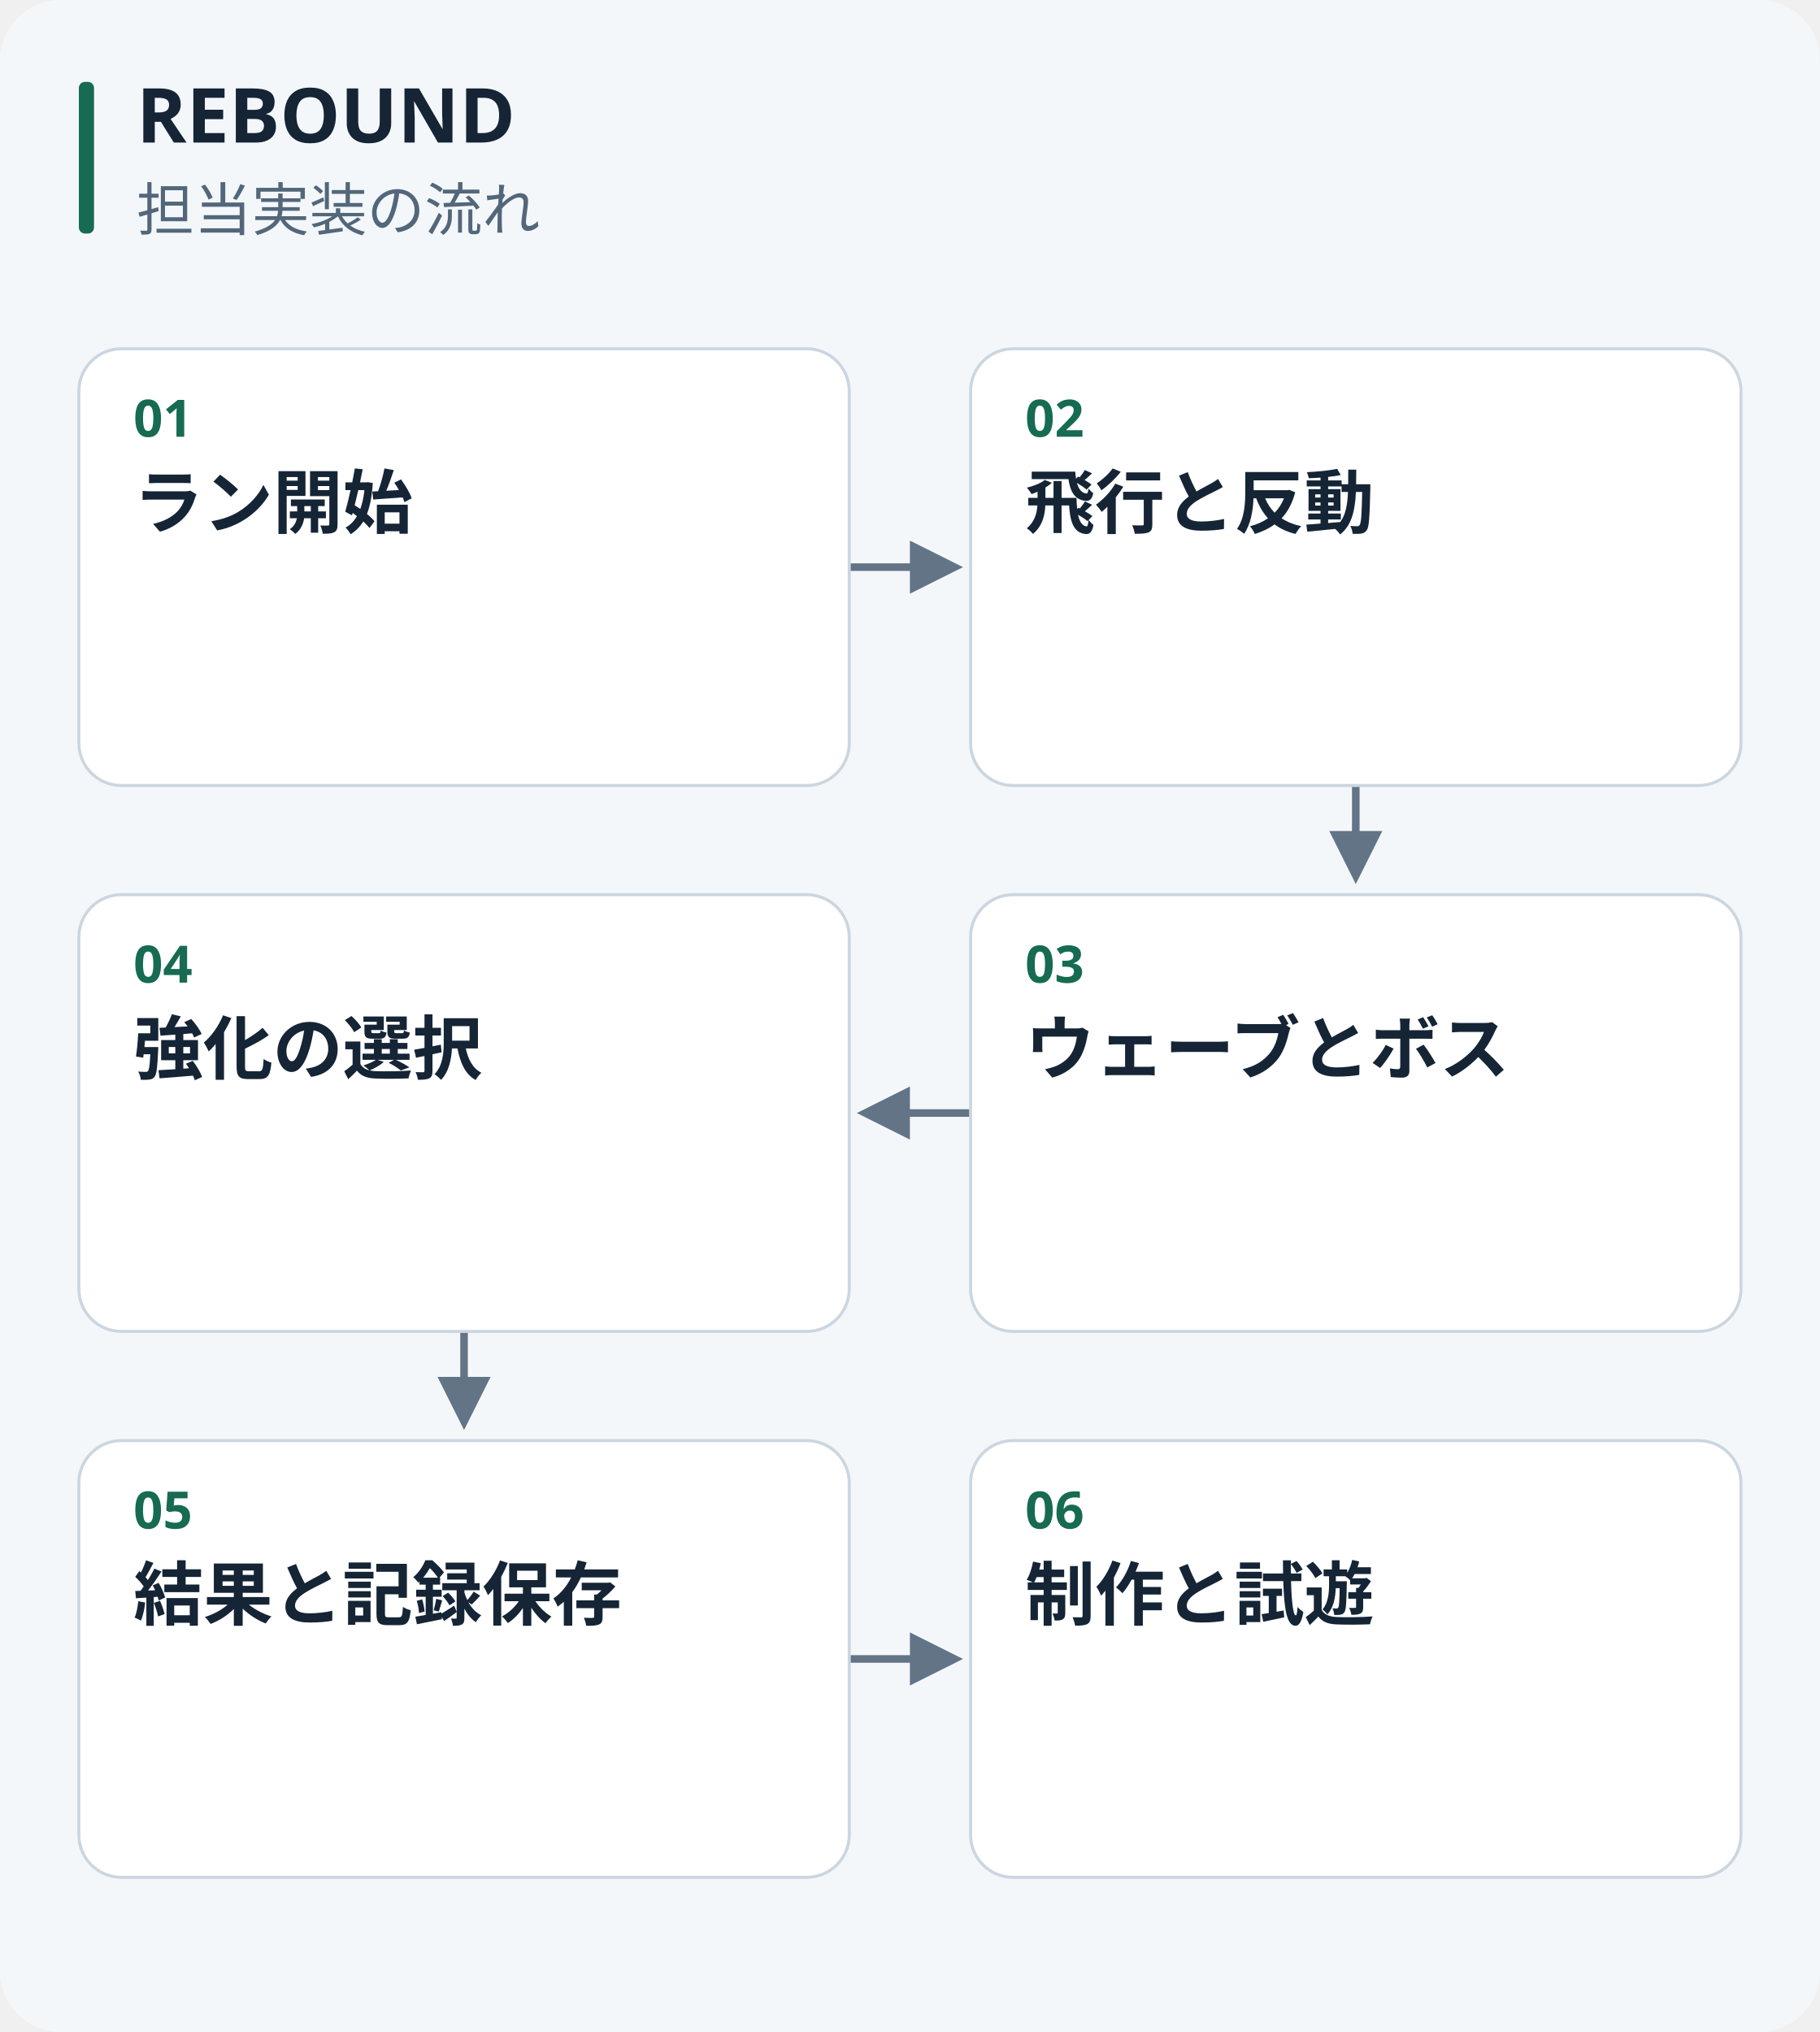
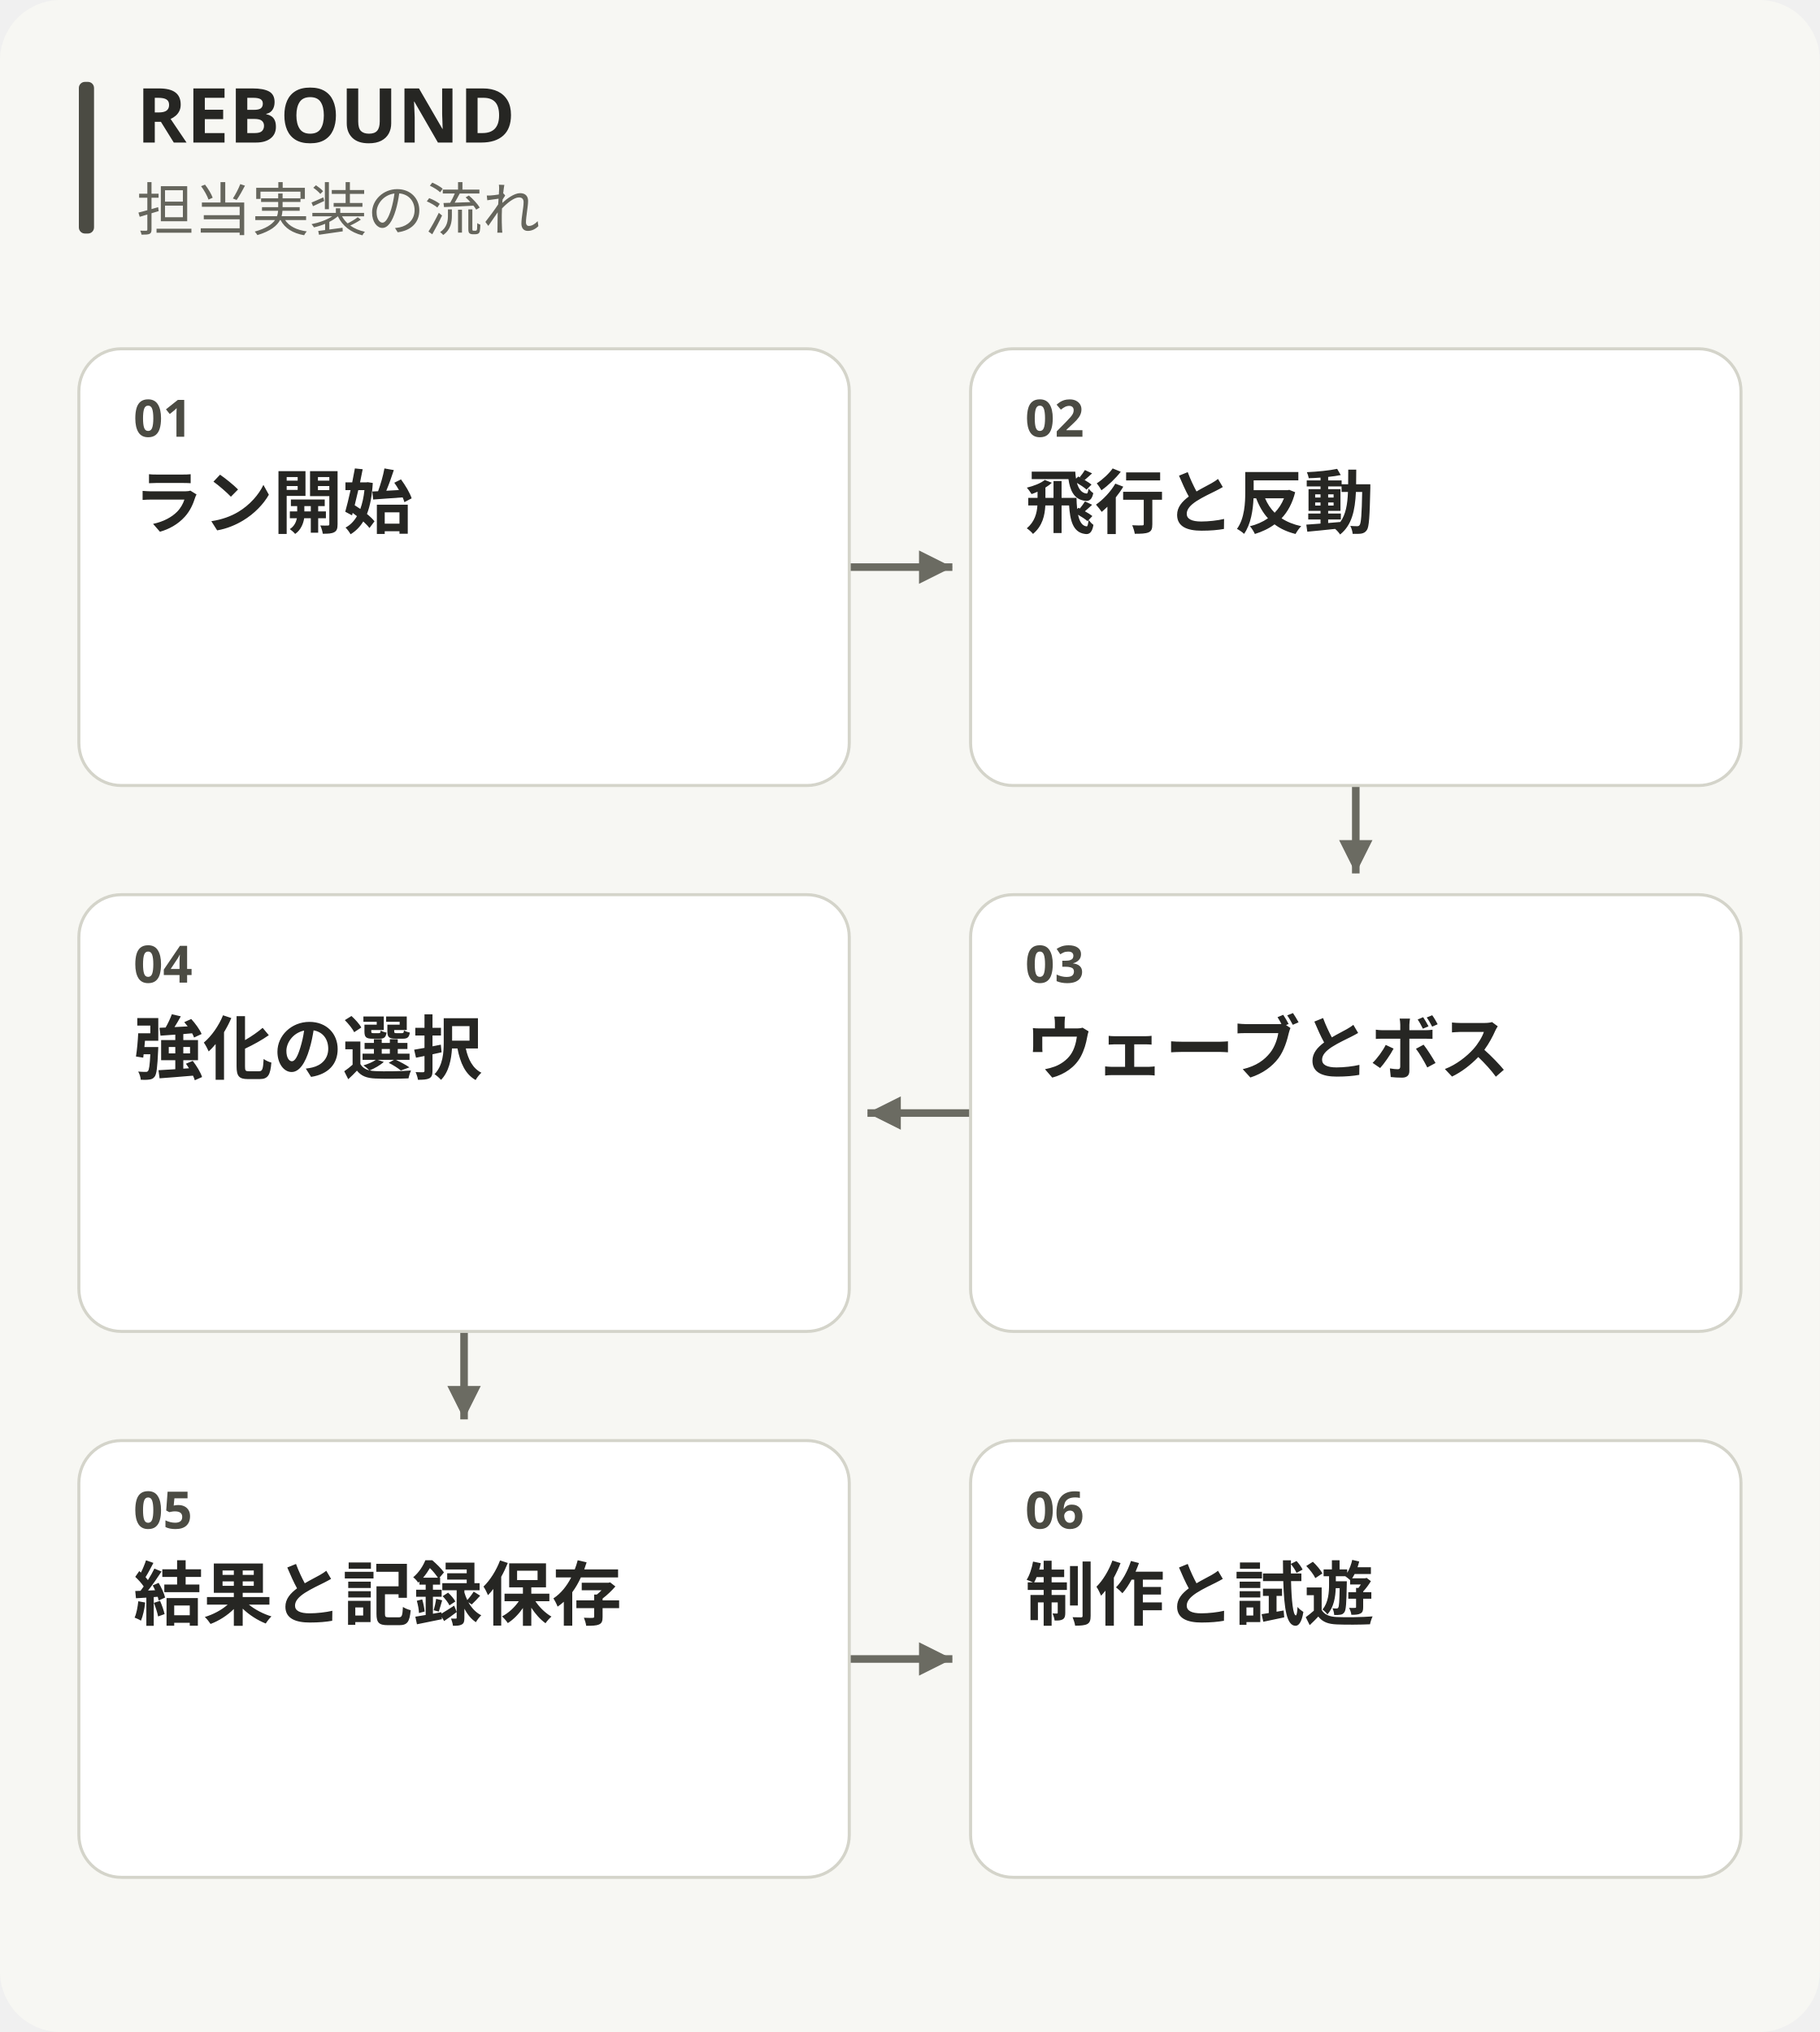
<svg xmlns="http://www.w3.org/2000/svg" width="600" height="670" viewBox="0 0 600 670" role="img" aria-labelledby="title desc">
-   <defs>
-     <marker id="arrow" viewBox="0 0 10 10" refX="8" refY="5" markerWidth="7" markerHeight="7" orient="auto-start-reverse">
-       <path d="M0 0 L10 5 L0 10Z" fill="#637487" />
-     </marker>
-   </defs>
-   <rect width="600" height="100%" rx="20" fill="#f4f7fa" />
-   <rect x="26" y="27" width="5" height="50" rx="2" fill="#166b52" />
-   <text x="45" y="47" fill="#152536" font-size="25" font-weight="700" font-family="Segoe UI,Malgun Gothic,Yu Gothic,sans-serif">REBOUND</text>
-   <text x="45" y="76" fill="#53677b" font-size="19" font-family="Segoe UI,Malgun Gothic,Yu Gothic,sans-serif">担当実装の流れ</text>
-   <path d="M280 187 H314" fill="none" stroke="#637487" stroke-width="2.5" marker-end="url(#arrow)" />
-   <path d="M447 259 V288" fill="none" stroke="#637487" stroke-width="2.5" marker-end="url(#arrow)" />
-   <path d="M320 367 H286" fill="none" stroke="#637487" stroke-width="2.5" marker-end="url(#arrow)" />
-   <path d="M153 439 V468" fill="none" stroke="#637487" stroke-width="2.5" marker-end="url(#arrow)" />
-   <path d="M280 547 H314" fill="none" stroke="#637487" stroke-width="2.5" marker-end="url(#arrow)" />
-   <rect x="26" y="115" width="254" height="144" rx="14" fill="#fff" stroke="#cbd6e0" />
-   <text x="44" y="144" font-size="17" font-weight="700" fill="#166b52" font-family="Segoe UI,sans-serif">01</text>
-   <text x="44" y="174" fill="#152536" font-size="23" font-weight="600" font-family="Segoe UI,Malgun Gothic,Yu Gothic,sans-serif">ラン開始</text>
-   <rect x="320" y="115" width="254" height="144" rx="14" fill="#fff" stroke="#cbd6e0" />
-   <text x="338" y="144" font-size="17" font-weight="700" fill="#166b52" font-family="Segoe UI,sans-serif">02</text>
-   <text x="338" y="174" fill="#152536" font-size="23" font-weight="600" font-family="Segoe UI,Malgun Gothic,Yu Gothic,sans-serif">飛行と反動</text>
-   <rect x="320" y="295" width="254" height="144" rx="14" fill="#fff" stroke="#cbd6e0" />
-   <text x="338" y="324" font-size="17" font-weight="700" fill="#166b52" font-family="Segoe UI,sans-serif">03</text>
-   <text x="338" y="354" fill="#152536" font-size="23" font-weight="600" font-family="Segoe UI,Malgun Gothic,Yu Gothic,sans-serif">ウェーブとボス</text>
-   <rect x="26" y="295" width="254" height="144" rx="14" fill="#fff" stroke="#cbd6e0" />
-   <text x="44" y="324" font-size="17" font-weight="700" fill="#166b52" font-family="Segoe UI,sans-serif">04</text>
-   <text x="44" y="354" fill="#152536" font-size="23" font-weight="600" font-family="Segoe UI,Malgun Gothic,Yu Gothic,sans-serif">強化の選択</text>
-   <rect x="26" y="475" width="254" height="144" rx="14" fill="#fff" stroke="#cbd6e0" />
-   <text x="44" y="504" font-size="17" font-weight="700" fill="#166b52" font-family="Segoe UI,sans-serif">05</text>
-   <text x="44" y="534" fill="#152536" font-size="23" font-weight="600" font-family="Segoe UI,Malgun Gothic,Yu Gothic,sans-serif">結果と記録保存</text>
-   <rect x="320" y="475" width="254" height="144" rx="14" fill="#fff" stroke="#cbd6e0" />
-   <text x="338" y="504" font-size="17" font-weight="700" fill="#166b52" font-family="Segoe UI,sans-serif">06</text>
-   <text x="338" y="534" fill="#152536" font-size="23" font-weight="600" font-family="Segoe UI,Malgun Gothic,Yu Gothic,sans-serif">制作と試遊</text>
+   <rect width="600" height="100%" rx="20" fill="#f7f7f3" />
+   <rect x="26" y="27" width="5" height="50" rx="2" fill="#4b4b43" />
+   <text x="45" y="47" fill="#262623" font-size="25" font-weight="700" font-family="Yu Gothic,Meiryo,Hiragino Kaku Gothic ProN,sans-serif">REBOUND</text>
+   <text x="45" y="76" fill="#66665d" font-size="19" font-family="Yu Gothic,Meiryo,Hiragino Kaku Gothic ProN,sans-serif">担当実装の流れ</text>
+   <path d="M280 187 H314" fill="none" stroke="#6b6b62" stroke-width="2.5" stroke-linejoin="round" />
+   <polygon points="314,187 303,181.5 303,192.5" fill="#6b6b62" />
+   <path d="M447 259 V288" fill="none" stroke="#6b6b62" stroke-width="2.5" stroke-linejoin="round" />
+   <polygon points="447,288 452.5,277 441.5,277" fill="#6b6b62" />
+   <path d="M320 367 H286" fill="none" stroke="#6b6b62" stroke-width="2.5" stroke-linejoin="round" />
+   <polygon points="286,367 297,372.5 297,361.5" fill="#6b6b62" />
+   <path d="M153 439 V468" fill="none" stroke="#6b6b62" stroke-width="2.5" stroke-linejoin="round" />
+   <polygon points="153,468 158.5,457 147.5,457" fill="#6b6b62" />
+   <path d="M280 547 H314" fill="none" stroke="#6b6b62" stroke-width="2.5" stroke-linejoin="round" />
+   <polygon points="314,547 303,541.5 303,552.5" fill="#6b6b62" />
+   <rect x="26" y="115" width="254" height="144" rx="14" fill="#fff" stroke="#d4d4ca" />
+   <text x="44" y="144" font-size="17" font-weight="700" fill="#4b4b43" font-family="Yu Gothic,Meiryo,Hiragino Kaku Gothic ProN,sans-serif">01</text>
+   <text x="44" y="174" fill="#262623" font-size="23" font-weight="600" font-family="Yu Gothic,Meiryo,Hiragino Kaku Gothic ProN,sans-serif">ラン開始</text>
+   <rect x="320" y="115" width="254" height="144" rx="14" fill="#fff" stroke="#d4d4ca" />
+   <text x="338" y="144" font-size="17" font-weight="700" fill="#4b4b43" font-family="Yu Gothic,Meiryo,Hiragino Kaku Gothic ProN,sans-serif">02</text>
+   <text x="338" y="174" fill="#262623" font-size="23" font-weight="600" font-family="Yu Gothic,Meiryo,Hiragino Kaku Gothic ProN,sans-serif">飛行と反動</text>
+   <rect x="320" y="295" width="254" height="144" rx="14" fill="#fff" stroke="#d4d4ca" />
+   <text x="338" y="324" font-size="17" font-weight="700" fill="#4b4b43" font-family="Yu Gothic,Meiryo,Hiragino Kaku Gothic ProN,sans-serif">03</text>
+   <text x="338" y="354" fill="#262623" font-size="23" font-weight="600" font-family="Yu Gothic,Meiryo,Hiragino Kaku Gothic ProN,sans-serif">ウェーブとボス</text>
+   <rect x="26" y="295" width="254" height="144" rx="14" fill="#fff" stroke="#d4d4ca" />
+   <text x="44" y="324" font-size="17" font-weight="700" fill="#4b4b43" font-family="Yu Gothic,Meiryo,Hiragino Kaku Gothic ProN,sans-serif">04</text>
+   <text x="44" y="354" fill="#262623" font-size="23" font-weight="600" font-family="Yu Gothic,Meiryo,Hiragino Kaku Gothic ProN,sans-serif">強化の選択</text>
+   <rect x="26" y="475" width="254" height="144" rx="14" fill="#fff" stroke="#d4d4ca" />
+   <text x="44" y="504" font-size="17" font-weight="700" fill="#4b4b43" font-family="Yu Gothic,Meiryo,Hiragino Kaku Gothic ProN,sans-serif">05</text>
+   <text x="44" y="534" fill="#262623" font-size="23" font-weight="600" font-family="Yu Gothic,Meiryo,Hiragino Kaku Gothic ProN,sans-serif">結果と記録保存</text>
+   <rect x="320" y="475" width="254" height="144" rx="14" fill="#fff" stroke="#d4d4ca" />
+   <text x="338" y="504" font-size="17" font-weight="700" fill="#4b4b43" font-family="Yu Gothic,Meiryo,Hiragino Kaku Gothic ProN,sans-serif">06</text>
+   <text x="338" y="534" fill="#262623" font-size="23" font-weight="600" font-family="Yu Gothic,Meiryo,Hiragino Kaku Gothic ProN,sans-serif">制作と試遊</text>
</svg>
